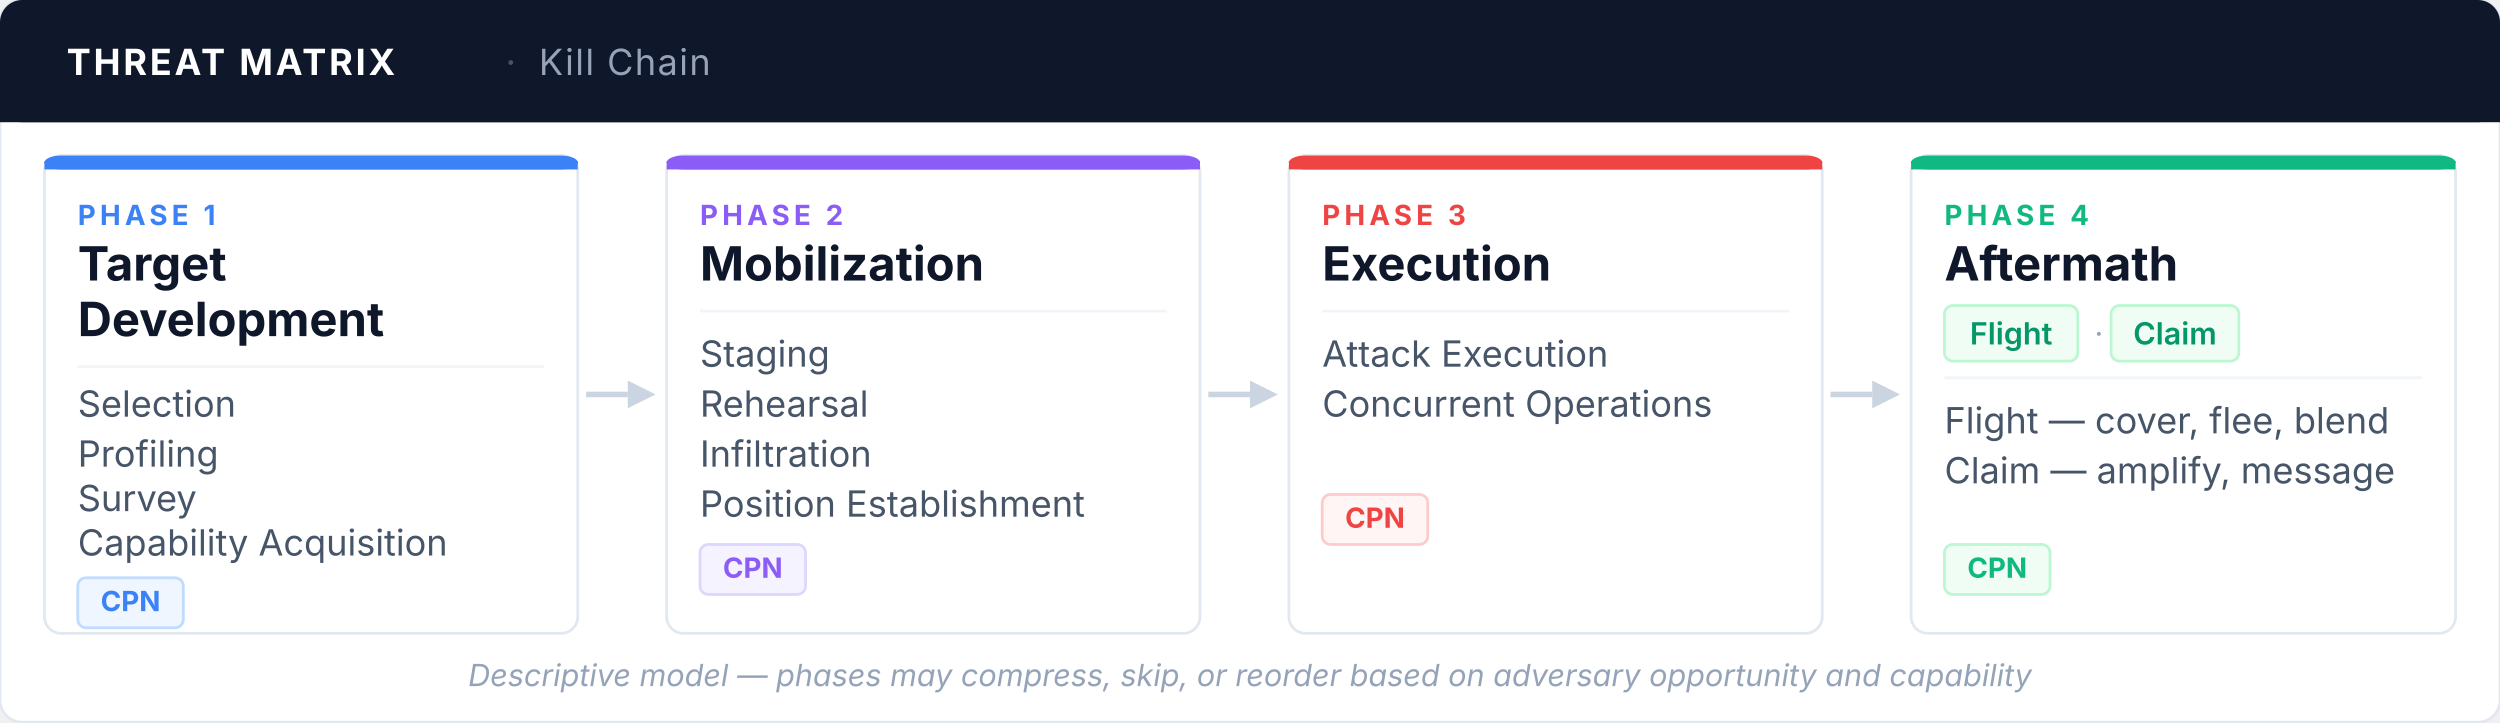
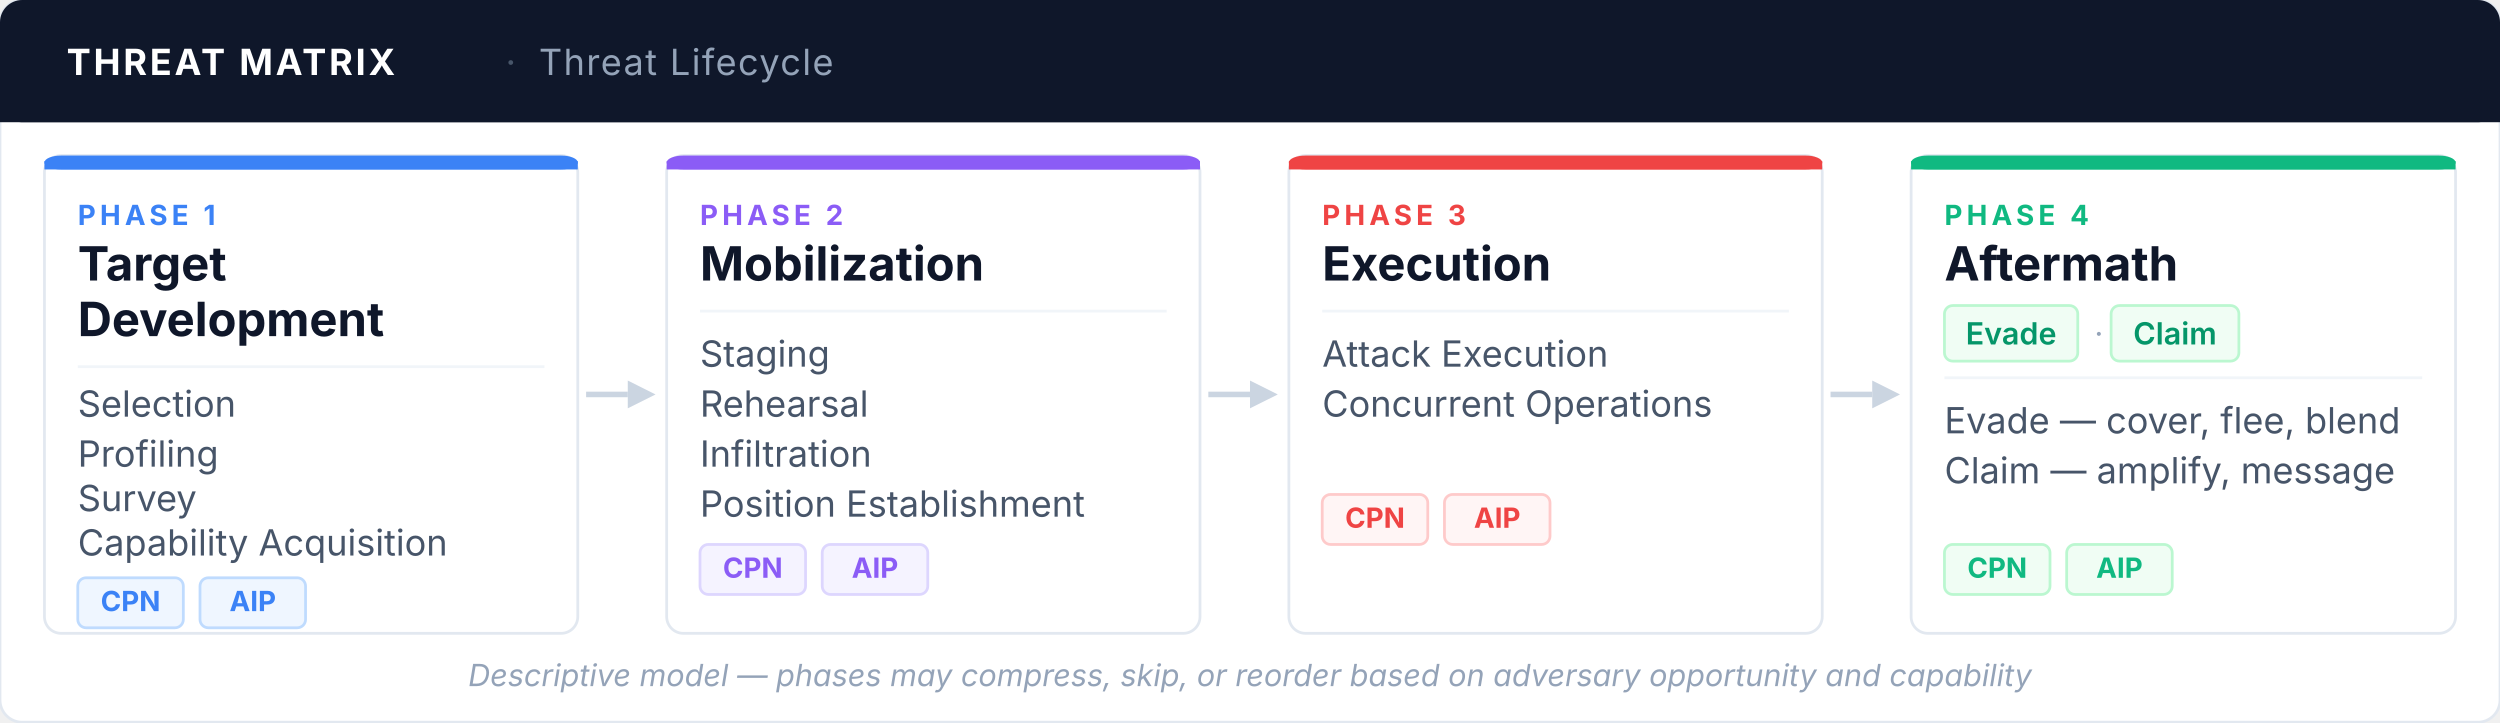
<svg xmlns="http://www.w3.org/2000/svg" viewBox="0 0 900 260" width="900" height="260" font-family="system-ui, -apple-system, 'Segoe UI', sans-serif">
  <rect width="900" height="260" fill="#ffffff" rx="8" stroke="#e2e8f0" stroke-width="1" />
  <rect width="900" height="44" fill="#0f172a" rx="8" />
  <rect y="36" width="900" height="8" fill="#0f172a" />
  <text x="24" y="27" fill="#ffffff" font-size="13" font-weight="700" letter-spacing="1">THREAT MATRIX</text>
  <text x="182" y="27" fill="#475569" font-size="13" font-weight="400">·</text>
-   <text x="194" y="27" fill="#94a3b8" font-size="13" font-weight="400" letter-spacing="0.5">Kill Chain</text>
+   <text x="194" y="27" fill="#94a3b8" font-size="13" font-weight="400" letter-spacing="0.5">Threat Lifecycle</text>
  <rect x="16" y="56" width="192" height="172" fill="#ffffff" rx="6" stroke="#e2e8f0" stroke-width="1" />
  <rect x="16" y="56" width="192" height="5" fill="#3b82f6" rx="6" />
  <rect x="16" y="58" width="192" height="3" fill="#3b82f6" />
  <text x="28" y="81" fill="#3b82f6" font-size="10" font-weight="700" letter-spacing="1.5">PHASE 1</text>
  <text x="28" y="101" fill="#0f172a" font-size="17" font-weight="700">Target</text>
  <text x="28" y="121" fill="#0f172a" font-size="17" font-weight="700">Development</text>
  <line x1="28" y1="132" x2="196" y2="132" stroke="#f1f5f9" stroke-width="1" />
  <text x="28" y="150" fill="#475569" font-size="13">Selection</text>
  <text x="28" y="168" fill="#475569" font-size="13">Profiling</text>
  <text x="28" y="184" fill="#475569" font-size="13">Survey</text>
  <text x="28" y="200" fill="#475569" font-size="13">Capability Acquisition</text>
  <rect x="28" y="208" width="38" height="18" fill="#eff6ff" rx="3" stroke="#bfdbfe" stroke-width="1" />
  <text x="47" y="220" fill="#3b82f6" font-size="10" font-weight="700" text-anchor="middle">CPN</text>
+   <rect x="72" y="208" width="38" height="18" fill="#eff6ff" rx="3" stroke="#bfdbfe" stroke-width="1" />
+   <text x="91" y="220" fill="#3b82f6" font-size="10" font-weight="700" text-anchor="middle">AIP</text>
  <line x1="211" y1="142" x2="226" y2="142" stroke="#cbd5e1" stroke-width="2" />
  <polygon points="226,137 236,142 226,147" fill="#cbd5e1" />
  <rect x="240" y="56" width="192" height="172" fill="#ffffff" rx="6" stroke="#e2e8f0" stroke-width="1" />
  <rect x="240" y="56" width="192" height="5" fill="#8b5cf6" rx="6" />
  <rect x="240" y="58" width="192" height="3" fill="#8b5cf6" />
  <text x="252" y="81" fill="#8b5cf6" font-size="10" font-weight="700" letter-spacing="1.5">PHASE 2</text>
  <text x="252" y="101" fill="#0f172a" font-size="17" font-weight="700">Mobilization</text>
  <line x1="252" y1="112" x2="420" y2="112" stroke="#f1f5f9" stroke-width="1" />
  <text x="252" y="132" fill="#475569" font-size="13">Staging</text>
  <text x="252" y="150" fill="#475569" font-size="13">Rehearsal</text>
  <text x="252" y="168" fill="#475569" font-size="13">Infiltration</text>
  <text x="252" y="186" fill="#475569" font-size="13">Position Establishment</text>
  <rect x="252" y="196" width="38" height="18" fill="#f5f3ff" rx="3" stroke="#ddd6fe" stroke-width="1" />
  <text x="271" y="208" fill="#8b5cf6" font-size="10" font-weight="700" text-anchor="middle">CPN</text>
+   <rect x="296" y="196" width="38" height="18" fill="#f5f3ff" rx="3" stroke="#ddd6fe" stroke-width="1" />
+   <text x="315" y="208" fill="#8b5cf6" font-size="10" font-weight="700" text-anchor="middle">AIP</text>
  <line x1="435" y1="142" x2="450" y2="142" stroke="#cbd5e1" stroke-width="2" />
  <polygon points="450,137 460,142 450,147" fill="#cbd5e1" />
  <rect x="464" y="56" width="192" height="172" fill="#ffffff" rx="6" stroke="#e2e8f0" stroke-width="1" />
  <rect x="464" y="56" width="192" height="5" fill="#ef4444" rx="6" />
  <rect x="464" y="58" width="192" height="3" fill="#ef4444" />
  <text x="476" y="81" fill="#ef4444" font-size="10" font-weight="700" letter-spacing="1.5">PHASE 3</text>
  <text x="476" y="101" fill="#0f172a" font-size="17" font-weight="700">Execution</text>
  <line x1="476" y1="112" x2="644" y2="112" stroke="#f1f5f9" stroke-width="1" />
  <text x="476" y="132" fill="#475569" font-size="13">Attack Execution</text>
  <text x="476" y="150" fill="#475569" font-size="13">Concurrent Operations</text>
  <rect x="476" y="178" width="38" height="18" fill="#fff5f5" rx="3" stroke="#fecaca" stroke-width="1" />
  <text x="495" y="190" fill="#ef4444" font-size="10" font-weight="700" text-anchor="middle">CPN</text>
+   <rect x="520" y="178" width="38" height="18" fill="#fff5f5" rx="3" stroke="#fecaca" stroke-width="1" />
+   <text x="539" y="190" fill="#ef4444" font-size="10" font-weight="700" text-anchor="middle">AIP</text>
  <line x1="659" y1="142" x2="674" y2="142" stroke="#cbd5e1" stroke-width="2" />
  <polygon points="674,137 684,142 674,147" fill="#cbd5e1" />
  <rect x="688" y="56" width="196" height="172" fill="#ffffff" rx="6" stroke="#e2e8f0" stroke-width="1" />
  <rect x="688" y="56" width="196" height="5" fill="#10b981" rx="6" />
  <rect x="688" y="58" width="196" height="3" fill="#10b981" />
  <text x="700" y="81" fill="#10b981" font-size="10" font-weight="700" letter-spacing="1.5">PHASE 4</text>
  <text x="700" y="101" fill="#0f172a" font-size="17" font-weight="700">Aftermath</text>
  <rect x="700" y="110" width="48" height="20" fill="#f0fdf4" rx="3" stroke="#bbf7d0" stroke-width="1" />
-   <text x="724" y="124" fill="#059669" font-size="11" font-weight="600" text-anchor="middle">Flight</text>
+   <text x="724" y="124" fill="#059669" font-size="11" font-weight="600" text-anchor="middle">Evade</text>
  <text x="754" y="124" fill="#94a3b8" font-size="11">·</text>
  <rect x="760" y="110" width="46" height="20" fill="#f0fdf4" rx="3" stroke="#bbf7d0" stroke-width="1" />
  <text x="783" y="124" fill="#059669" font-size="11" font-weight="600" text-anchor="middle">Claim</text>
  <line x1="700" y1="136" x2="872" y2="136" stroke="#f1f5f9" stroke-width="1" />
-   <text x="700" y="156" fill="#475569" font-size="13">Flight — cover, flee, blend</text>
+   <text x="700" y="156" fill="#475569" font-size="13">Evade — cover, flee, blend</text>
  <text x="700" y="174" fill="#475569" font-size="13">Claim — amplify, message</text>
  <rect x="700" y="196" width="38" height="18" fill="#f0fdf4" rx="3" stroke="#bbf7d0" stroke-width="1" />
  <text x="719" y="208" fill="#10b981" font-size="10" font-weight="700" text-anchor="middle">CPN</text>
+   <rect x="744" y="196" width="38" height="18" fill="#f0fdf4" rx="3" stroke="#bbf7d0" stroke-width="1" />
+   <text x="763" y="208" fill="#10b981" font-size="10" font-weight="700" text-anchor="middle">AIP</text>
  <text x="450" y="247" fill="#94a3b8" font-size="11" text-anchor="middle" font-style="italic">Descriptive model — phases may compress, skip, or reorder based on adversary opportunity and capability</text>
</svg>
